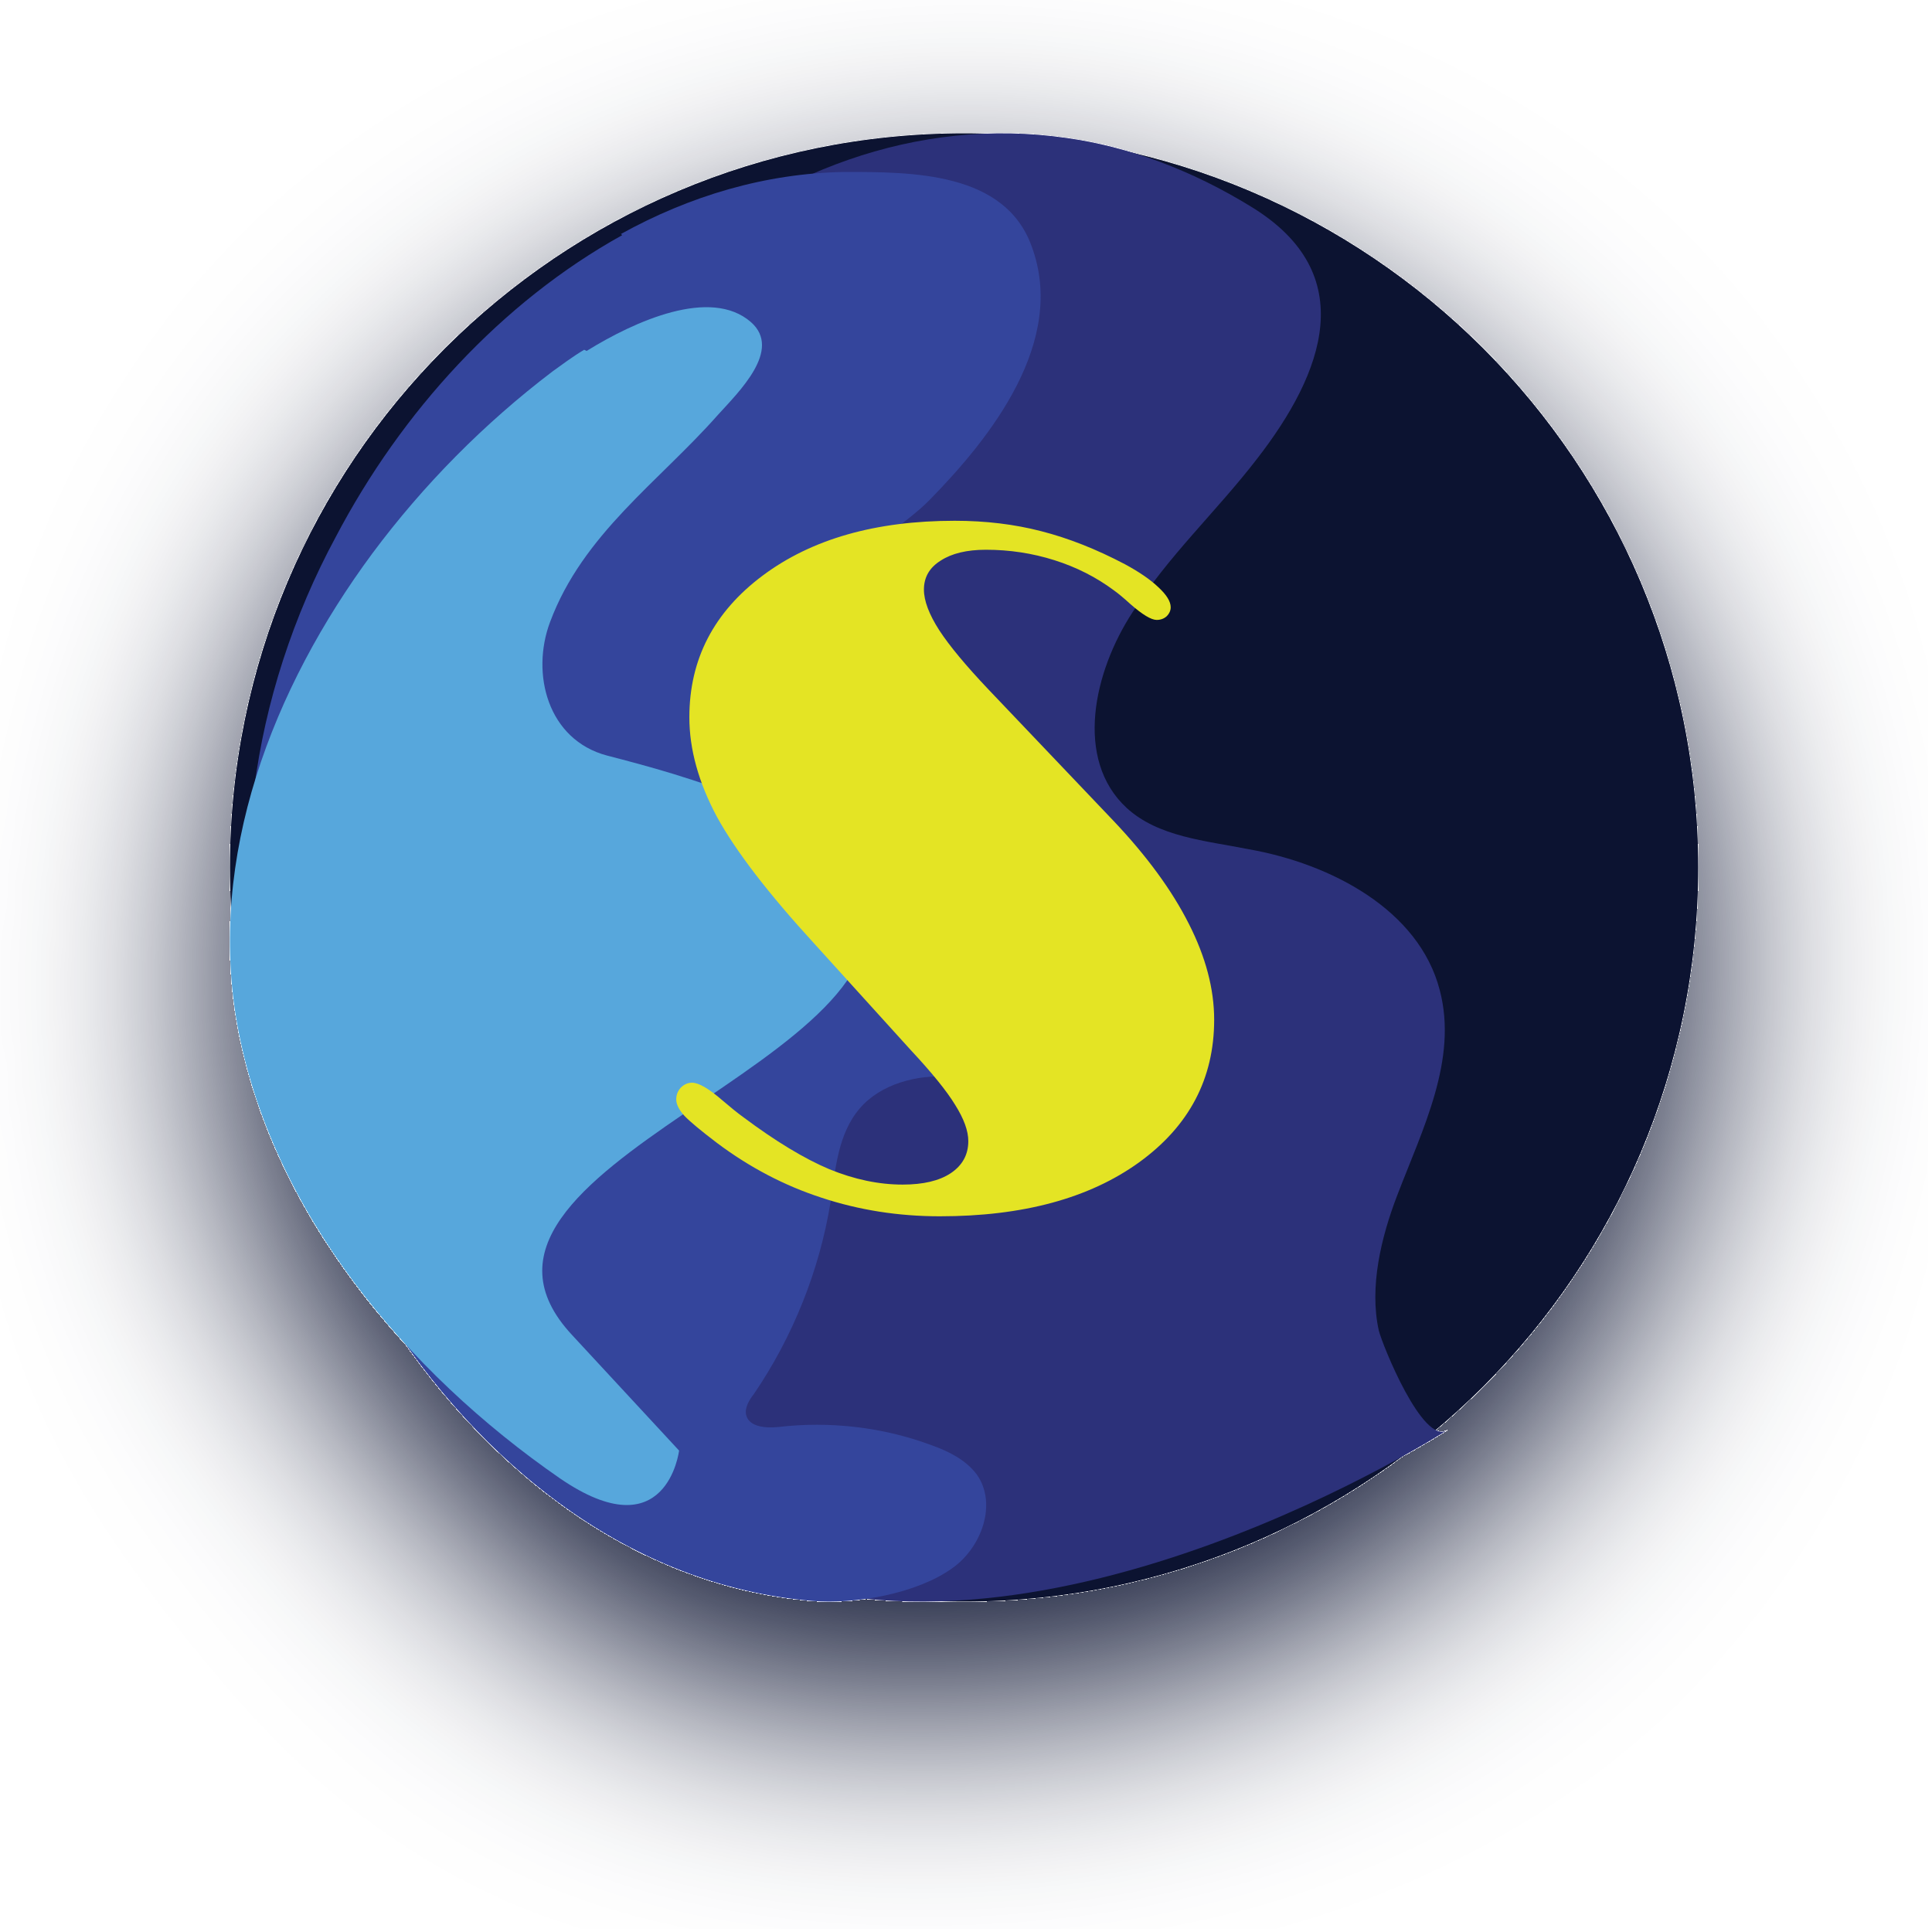
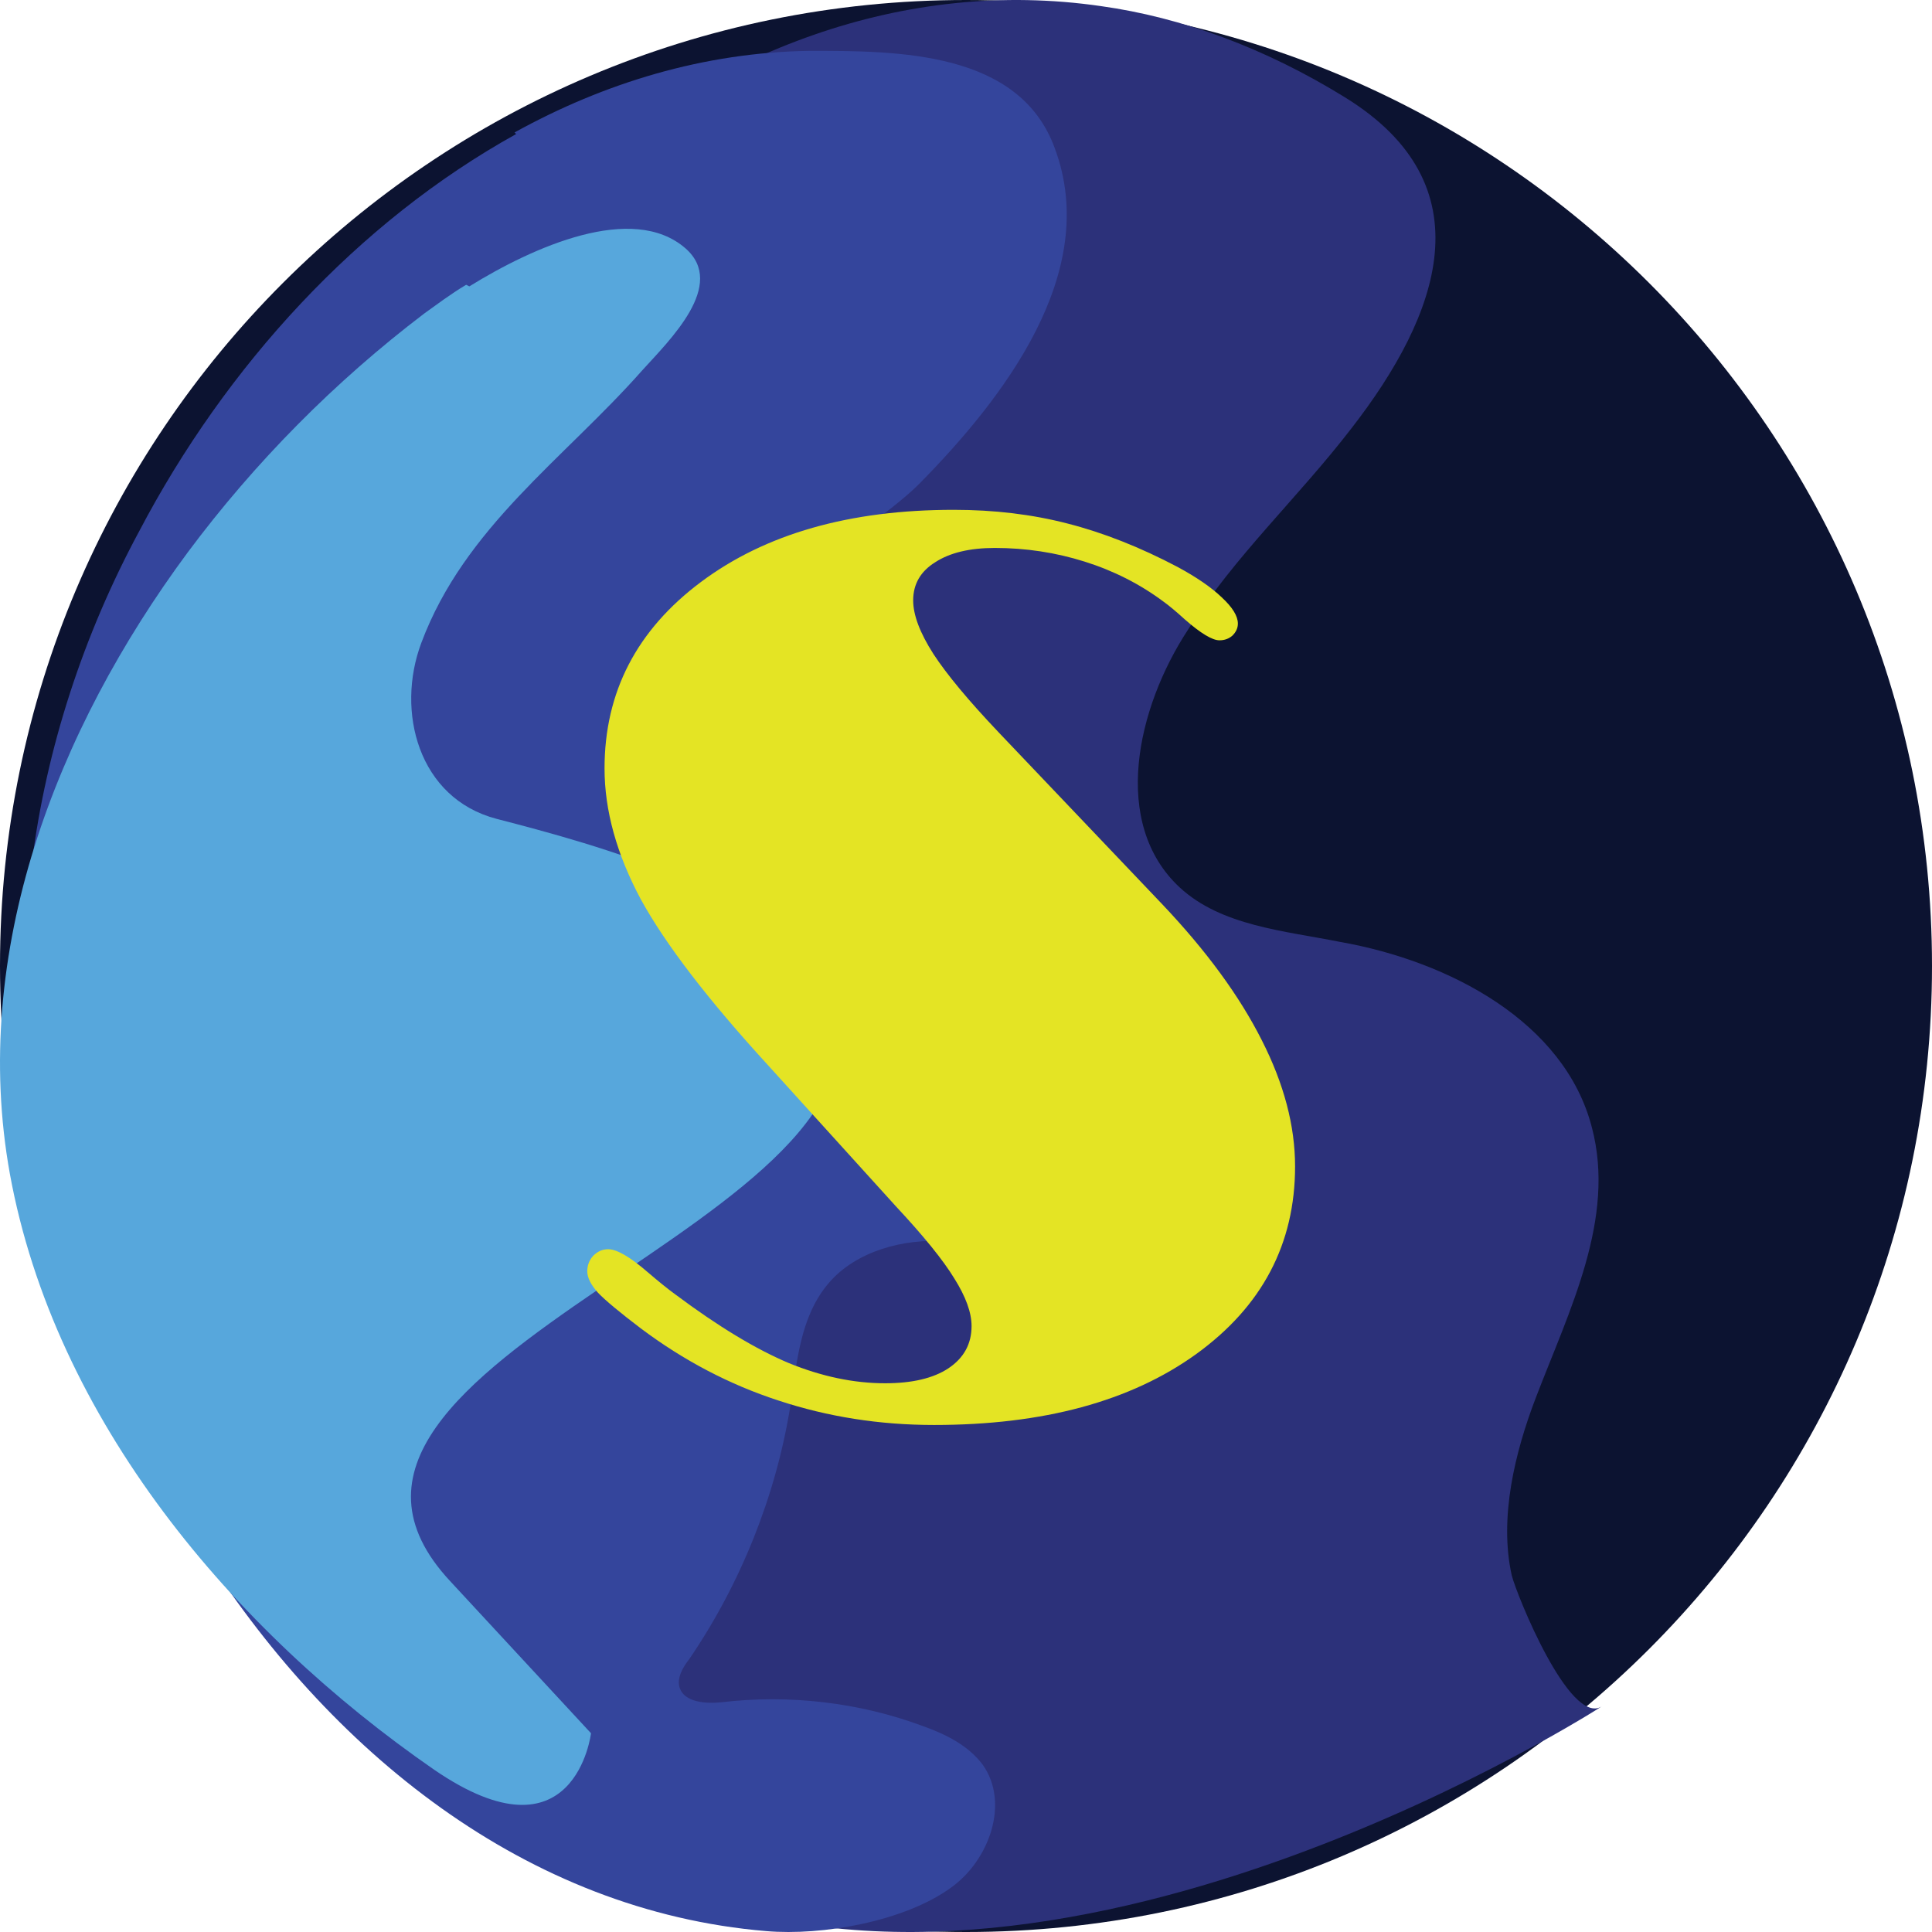
- <svg xmlns="http://www.w3.org/2000/svg" width="100" height="100" viewBox="0 0 100 100" fill="none">
-   <g filter="url(#filter0_d_879_2487)">
-     <path d="M49.9 82.9C70.887 82.9 87.9 65.887 87.9 44.9C87.9 23.913 70.887 6.9 49.9 6.9C28.913 6.9 11.9 23.913 11.9 44.9C11.9 65.887 28.913 82.9 49.9 82.9Z" fill="#0C1331" />
-     <path d="M55.219 7.142C58.373 7.583 61.653 8.778 64.807 10.729C70.421 14.19 68.529 19.287 65.059 23.754C62.978 26.46 60.454 28.788 58.625 31.683C56.606 34.766 55.597 39.297 58.31 41.813C59.95 43.324 62.41 43.513 64.618 43.953C68.907 44.708 73.449 47.099 74.522 51.252C75.468 54.839 73.638 58.426 72.314 61.886C71.494 64.026 70.863 66.606 71.367 68.871C71.557 69.626 73.638 74.786 74.9 74.031C74.9 74.031 54.209 87.371 38.755 81.33C32.446 78.876 29.04 70.192 26.958 64.403C23.678 55.154 22.101 44.897 23.3 35.081C25.129 18.846 39.638 4.877 55.219 7.142Z" fill="#2C317A" />
-     <path d="M32.141 12.11C35.673 10.159 39.583 8.963 43.746 8.9C47.215 8.9 52.008 8.9 53.395 12.74C55.224 17.65 51.314 22.623 48.097 25.896C45.764 28.288 37.376 32.632 38.574 36.597C38.826 37.416 39.394 38.045 40.025 38.675C45.322 44.088 53.269 48.872 53.9 57.245C52.386 56.552 50.746 55.86 49.107 55.734C47.467 55.608 45.575 56.111 44.502 57.37C43.367 58.692 43.241 60.518 42.989 62.218C42.421 65.743 41.034 69.205 39.015 72.163C38.763 72.478 38.511 72.919 38.637 73.296C38.826 73.863 39.646 73.926 40.277 73.863C42.926 73.548 45.701 73.863 48.224 74.807C49.107 75.122 49.99 75.563 50.557 76.318C51.63 77.829 50.81 80.095 49.296 81.165C47.467 82.487 44.25 83.053 42.043 82.865C23.185 81.291 10.949 57.874 13.157 40.815C13.724 36.346 15.175 31.876 17.382 27.785C20.788 21.301 25.96 15.636 32.204 12.173L32.141 12.11Z" fill="#34459C" />
-     <path d="M30.363 18.165C32.882 16.606 36.786 14.861 38.865 16.669C40.502 18.103 38.235 20.285 37.164 21.469C34.078 24.96 30.174 27.641 28.473 32.191C27.465 34.872 28.347 38.301 31.433 39.111C35.275 40.109 42.833 42.104 44.533 46.093C48.312 54.883 21.483 60.369 29.607 69.097L35.149 75.082C35.149 75.082 34.519 80.318 28.977 76.516C21.042 71.029 14.051 62.738 12.287 53.075C10.713 44.348 14.114 35.62 19.278 28.638C21.923 25.085 25.072 21.905 28.599 19.225C29.04 18.913 29.607 18.477 30.237 18.103L30.363 18.165Z" fill="#57A7DC" />
-   </g>
-   <path d="M47.142 54.353L42.15 48.845C39.759 46.236 38.08 44.048 37.111 42.283C36.158 40.502 35.681 38.783 35.681 37.127C35.681 34.127 36.947 31.681 39.478 29.791C42.009 27.9 45.322 26.955 49.416 26.955C51.009 26.955 52.502 27.134 53.892 27.494C55.298 27.853 56.744 28.424 58.228 29.205C58.978 29.611 59.556 30.009 59.962 30.4C60.384 30.791 60.595 31.134 60.595 31.431C60.595 31.603 60.525 31.759 60.384 31.9C60.244 32.025 60.072 32.087 59.869 32.087C59.587 32.087 59.134 31.814 58.509 31.267C58.166 30.955 57.884 30.72 57.666 30.564C56.744 29.877 55.712 29.353 54.572 28.994C53.431 28.634 52.252 28.455 51.033 28.455C50.048 28.455 49.267 28.642 48.689 29.017C48.111 29.377 47.822 29.877 47.822 30.517C47.822 31.095 48.087 31.799 48.619 32.627C49.15 33.439 50.002 34.462 51.173 35.697L57.619 42.47C59.353 44.298 60.658 46.08 61.533 47.814C62.408 49.533 62.845 51.189 62.845 52.783C62.845 55.83 61.548 58.291 58.955 60.166C56.377 62.025 52.939 62.955 48.642 62.955C46.502 62.955 44.462 62.634 42.525 61.994C40.603 61.369 38.798 60.423 37.111 59.158C36.267 58.517 35.705 58.048 35.423 57.752C35.142 57.439 35.002 57.158 35.002 56.908C35.002 56.673 35.08 56.47 35.236 56.298C35.408 56.127 35.603 56.041 35.822 56.041C36.166 56.041 36.689 56.345 37.392 56.955C37.83 57.33 38.189 57.619 38.47 57.822C40.142 59.072 41.627 59.97 42.923 60.517C44.22 61.048 45.486 61.314 46.72 61.314C47.783 61.314 48.611 61.119 49.205 60.728C49.814 60.322 50.119 59.767 50.119 59.064C50.119 58.533 49.892 57.908 49.439 57.189C49.002 56.47 48.236 55.525 47.142 54.353Z" fill="#E4E424" />
-   <defs>
-     <filter id="filter0_d_879_2487" x="-5.72205e-06" y="2.47955e-05" width="99.8" height="99.8" filterUnits="userSpaceOnUse" color-interpolation-filters="sRGB">
-       <feFlood flood-opacity="0" result="BackgroundImageFix" />
-       <feColorMatrix in="SourceAlpha" type="matrix" values="0 0 0 0 0 0 0 0 0 0 0 0 0 0 0 0 0 0 127 0" result="hardAlpha" />
-       <feOffset dy="5" />
-       <feGaussianBlur stdDeviation="5.95" />
-       <feComposite in2="hardAlpha" operator="out" />
-       <feColorMatrix type="matrix" values="0 0 0 0 0.047 0 0 0 0 0.075 0 0 0 0 0.192 0 0 0 1 0" />
-       <feBlend mode="normal" in2="BackgroundImageFix" result="effect1_dropShadow_879_2487" />
-       <feBlend mode="normal" in="SourceGraphic" in2="effect1_dropShadow_879_2487" result="shape" />
-     </filter>
-   </defs>
+ <svg xmlns="http://www.w3.org/2000/svg" width="76" height="76" viewBox="0 0 76 76" fill="none">
+   <path d="M38 76C58.987 76 76 58.987 76 38C76 17.013 58.987 0 38 0C17.013 0 0 17.013 0 38C0 58.987 17.013 76 38 76Z" fill="#0C1331" />
+   <path d="M43.319 0.242C46.473 0.683 49.753 1.878 52.907 3.829C58.521 7.29 56.629 12.386 53.159 16.854C51.078 19.56 48.554 21.888 46.725 24.783C44.706 27.866 43.697 32.397 46.41 34.913C48.05 36.424 50.51 36.612 52.718 37.053C57.007 37.808 61.549 40.199 62.621 44.352C63.568 47.939 61.738 51.526 60.414 54.986C59.594 57.126 58.963 59.706 59.468 61.971C59.657 62.726 61.738 67.886 63 67.131C63 67.131 42.309 80.471 26.855 74.43C20.546 71.976 17.14 63.292 15.058 57.503C11.778 48.254 10.201 37.997 11.4 28.181C13.229 11.946 27.738 -2.023 43.319 0.242Z" fill="#2C317A" />
+   <path d="M20.241 5.21C23.773 3.259 27.683 2.063 31.846 2C35.315 2 40.108 2 41.495 5.84C43.325 10.75 39.414 15.723 36.197 18.996C33.864 21.388 25.476 25.732 26.674 29.697C26.926 30.516 27.494 31.145 28.125 31.775C33.422 37.188 41.369 41.972 42 50.344C40.486 49.652 38.846 48.96 37.207 48.834C35.567 48.708 33.675 49.211 32.602 50.47C31.467 51.792 31.341 53.618 31.089 55.317C30.521 58.843 29.134 62.305 27.115 65.263C26.863 65.578 26.611 66.019 26.737 66.396C26.926 66.963 27.746 67.026 28.377 66.963C31.026 66.648 33.801 66.963 36.324 67.907C37.207 68.222 38.09 68.662 38.657 69.418C39.73 70.929 38.91 73.195 37.396 74.265C35.567 75.587 32.35 76.153 30.143 75.965C11.285 74.391 -0.951 50.974 1.257 33.915C1.824 29.446 3.275 24.976 5.482 20.885C8.888 14.401 14.06 8.736 20.304 5.273L20.241 5.21Z" fill="#34459C" />
+   <path d="M18.463 11.265C20.982 9.706 24.887 7.961 26.965 9.769C28.602 11.203 26.335 13.384 25.264 14.569C22.178 18.06 18.274 20.741 16.573 25.291C15.566 27.972 16.447 31.401 19.533 32.211C23.375 33.209 30.933 35.204 32.633 39.193C36.412 47.983 9.582 53.469 17.707 62.197L23.249 68.182C23.249 68.182 22.619 73.418 17.077 69.615C9.142 64.129 2.151 55.838 0.388 46.175C-1.187 37.448 2.214 28.72 7.378 21.738C10.023 18.185 13.172 15.005 16.699 12.325C17.14 12.013 17.707 11.577 18.337 11.203L18.463 11.265Z" fill="#57A7DC" />
+   <path d="M35.242 47.453L30.25 41.945C27.859 39.336 26.18 37.148 25.211 35.383C24.258 33.602 23.781 31.883 23.781 30.227C23.781 27.227 25.047 24.781 27.578 22.891C30.109 21 33.422 20.055 37.516 20.055C39.109 20.055 40.602 20.234 41.992 20.594C43.398 20.953 44.844 21.523 46.328 22.305C47.078 22.711 47.656 23.109 48.062 23.5C48.484 23.891 48.695 24.234 48.695 24.531C48.695 24.703 48.625 24.859 48.484 25C48.344 25.125 48.172 25.188 47.969 25.188C47.688 25.188 47.234 24.914 46.609 24.367C46.266 24.055 45.984 23.82 45.766 23.664C44.844 22.977 43.812 22.453 42.672 22.094C41.531 21.734 40.352 21.555 39.133 21.555C38.148 21.555 37.367 21.742 36.789 22.117C36.211 22.477 35.922 22.977 35.922 23.617C35.922 24.195 36.188 24.898 36.719 25.727C37.25 26.539 38.102 27.562 39.273 28.797L45.719 35.57C47.453 37.398 48.758 39.18 49.633 40.914C50.508 42.633 50.945 44.289 50.945 45.883C50.945 48.93 49.648 51.391 47.055 53.266C44.477 55.125 41.039 56.055 36.742 56.055C34.602 56.055 32.562 55.734 30.625 55.094C28.703 54.469 26.898 53.523 25.211 52.258C24.367 51.617 23.805 51.148 23.523 50.852C23.242 50.539 23.102 50.258 23.102 50.008C23.102 49.773 23.18 49.57 23.336 49.398C23.508 49.227 23.703 49.141 23.922 49.141C24.266 49.141 24.789 49.445 25.492 50.055C25.93 50.43 26.289 50.719 26.57 50.922C28.242 52.172 29.727 53.07 31.023 53.617C32.32 54.148 33.586 54.414 34.82 54.414C35.883 54.414 36.711 54.219 37.305 53.828C37.914 53.422 38.219 52.867 38.219 52.164C38.219 51.633 37.992 51.008 37.539 50.289C37.102 49.57 36.336 48.625 35.242 47.453Z" fill="#E4E424" />
</svg>
